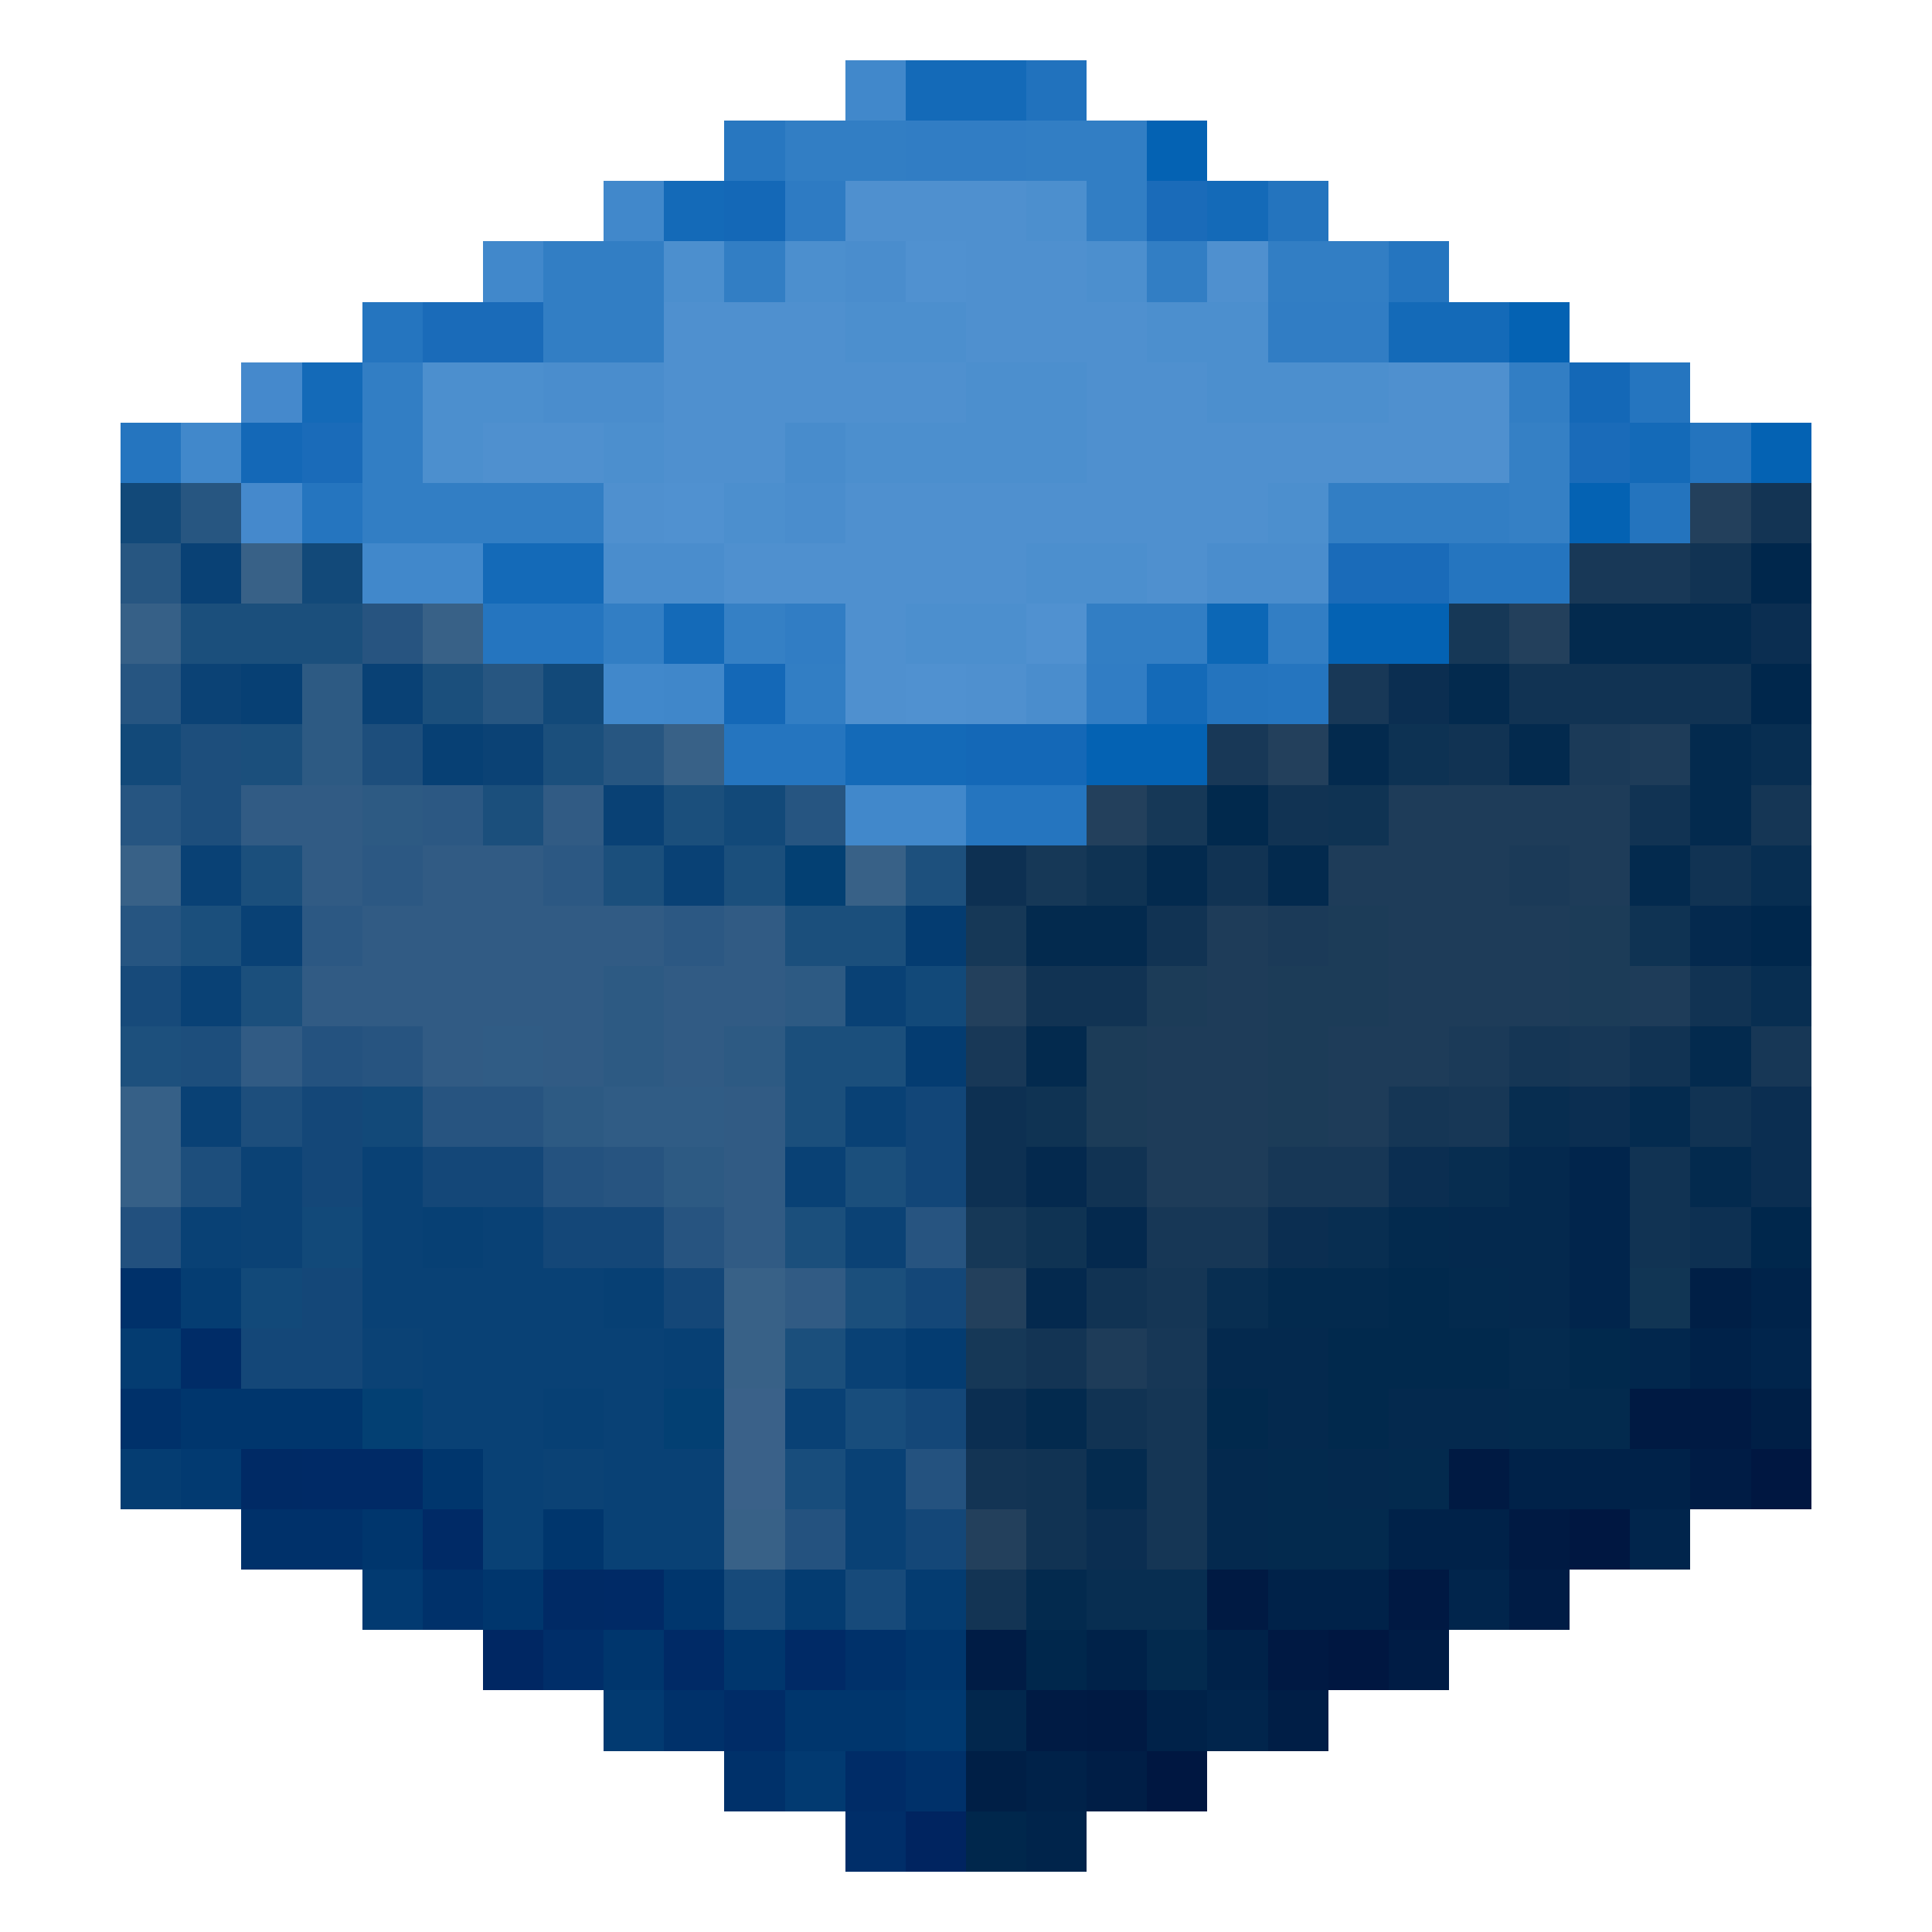
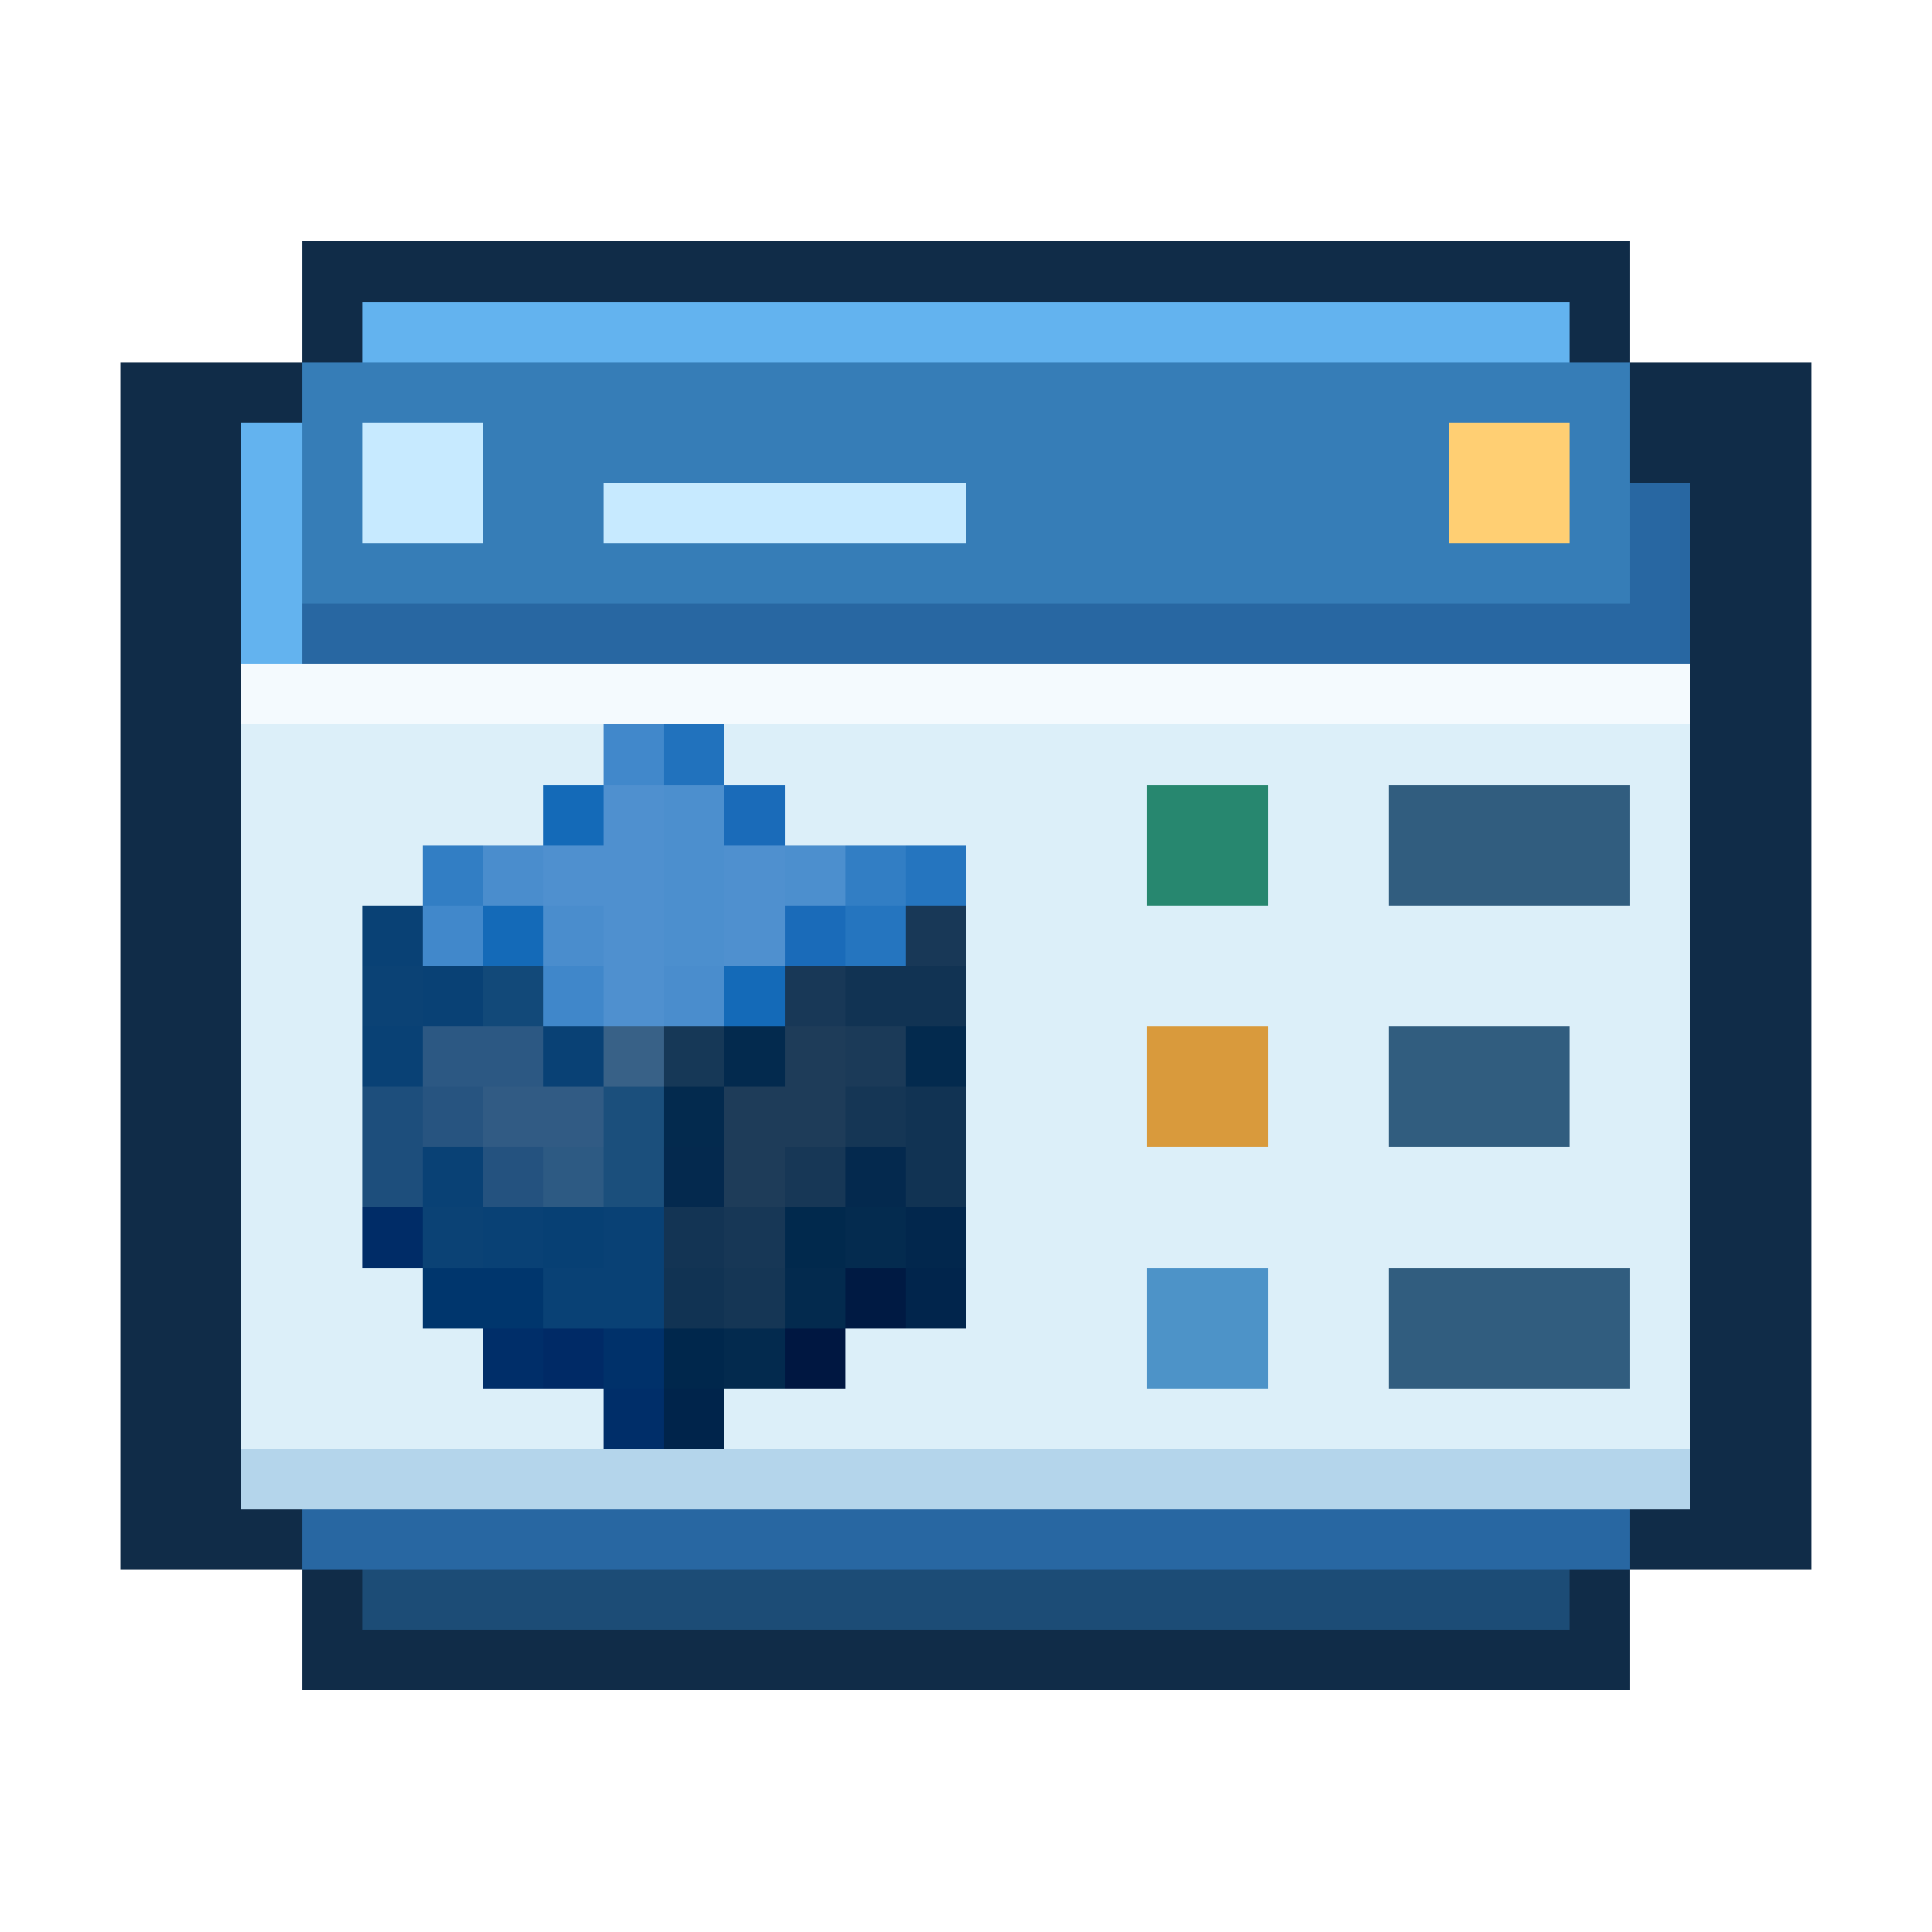
<svg xmlns="http://www.w3.org/2000/svg" width="32" height="32" viewBox="0 0 32 32" shape-rendering="crispEdges">
-   <path fill="#001741" d="M29 24h1v1H29zM26 25h1v1H26zM22 27h1v1H22zM19 29h1v1H19z" />
-   <path fill="#001943" d="M23 26h1v1H23zM21 27h1v1H21z" />
-   <path fill="#001a43" d="M27 23h2v1H27zM24 24h1v1H24zM25 25h1v1H25zM20 26h1v1H20zM18 28h1v1H18z" />
-   <path fill="#001b44" d="M17 28h1v1H17z" />
-   <path fill="#001c45" d="M28 24h1v1H28zM25 26h1v1H25zM16 27h1v1H16zM23 27h1v1H23z" />
-   <path fill="#001e46" d="M21 28h1v1H21zM18 29h1v1H18z" />
-   <path fill="#001f46" d="M28 21h1v1H28zM29 23h1v1H29zM16 29h1v1H16z" />
-   <path fill="#002249" d="M28 22h1v1H28zM25 24h3v1H25zM23 25h2v1H23zM21 26h2v1H21zM18 27h1v1H18zM20 27h1v1H20zM19 28h1v1H19zM17 29h1v1H17z" />
-   <path fill="#00234a" d="M29 21h1v1H29z" />
-   <path fill="#00244b" d="M17 30h1v1H17z" />
-   <path fill="#002460" d="M15 30h1v1H15z" />
-   <path fill="#00274c" d="M29 9h1v1H29zM29 11h1v1H29zM29 15h1v1H29zM29 20h1v1H29zM17 27h1v1H17zM16 30h1v1H16z" />
-   <path fill="#002763" d="M8 27h1v1H8z" />
-   <path fill="#002a65" d="M4 24h1v1H4zM9 26h1v1H9z" />
-   <path fill="#002a66" d="M5 24h2v1H5zM7 25h1v1H7zM10 26h1v1H10zM11 27h1v1H11zM13 27h1v1H13z" />
-   <path fill="#002c67" d="M3 22h1v1H3zM12 28h1v1H12zM14 29h1v1H14z" />
-   <path fill="#002e69" d="M9 27h1v1H9zM14 30h1v1H14z" />
-   <path fill="#00316a" d="M2 21h1v1H2zM2 23h1v1H2zM4 25h2v1H4zM7 26h1v1H7zM14 27h1v1H14zM11 28h1v1H11zM12 29h1v1H12zM15 29h1v1H15z" />
-   <path fill="#00366d" d="M3 23h3v1H3zM7 24h1v1H7zM6 25h1v1H6zM9 25h1v1H9zM8 26h1v1H8zM11 26h1v1H11zM10 27h1v1H10zM12 27h1v1H12zM15 27h1v1H15zM13 28h2v1H13z" />
-   <path fill="#003970" d="M15 28h1v1H15z" />
-   <path fill="#01254c" d="M26 19h1v1H26zM26 20h1v1H26zM26 21h1v1H26zM29 22h1v1H29zM27 25h1v1H27zM24 26h1v1H24zM20 28h1v1H20z" />
-   <path fill="#01294d" d="M20 13h1v1H20zM23 21h1v1H23zM22 22h3v1H22zM26 22h1v1H26zM20 23h1v1H20zM22 23h1v1H22z" />
-   <path fill="#02274d" d="M27 22h1v1H27zM16 28h1v1H16z" />
-   <path fill="#023a71" d="M3 24h1v1H3zM6 26h1v1H6zM10 28h1v1H10zM13 29h1v1H13z" />
-   <path fill="#032a4e" d="M26 10h3v1H26zM24 11h1v1H24zM22 12h1v1H22zM25 12h1v1H25zM28 12h1v1H28zM28 13h1v1H28zM19 14h1v1H19zM21 14h1v1H21zM27 14h1v1H27zM17 15h2v1H17zM17 17h1v1H17zM28 17h1v1H28zM28 19h1v1H28zM23 20h1v1H23zM21 21h2v1H21zM24 21h1v1H24zM17 23h1v1H17zM25 23h2v1H25zM21 24h1v1H21zM23 24h1v1H23zM21 25h2v1H21zM17 26h1v1H17zM19 27h1v1H19z" />
-   <path fill="#034073" d="M13 14h1v1H13zM6 23h1v1H6zM11 23h1v1H11z" />
-   <path fill="#04294e" d="M28 15h1v1H28zM17 19h1v1H17zM25 19h1v1H25zM18 20h1v1H18zM24 20h2v1H24zM17 21h1v1H17zM25 21h1v1H25zM20 22h2v1H20zM21 23h1v1H21zM23 23h2v1H23zM20 24h1v1H20zM22 24h1v1H22zM20 25h1v1H20z" />
-   <path fill="#042b4f" d="M27 18h1v1H27zM25 22h1v1H25zM18 24h1v1H18z" />
-   <path fill="#043c71" d="M15 15h1v1H15zM15 17h1v1H15zM2 22h1v1H2zM15 22h1v1H15zM13 26h1v1H13zM15 26h1v1H15z" />
-   <path fill="#0462b3" d="M19 2h1v1H19zM25 5h1v1H25zM29 7h1v1H29zM26 8h1v1H26zM22 10h2v1H22zM18 12h2v1H18z" />
-   <path fill="#053d72" d="M3 21h1v1H3zM2 24h1v1H2z" />
-   <path fill="#072d50" d="M25 18h1v1H25zM24 19h1v1H24z" />
-   <path fill="#074074" d="M4 11h1v1H4zM7 12h1v1H7zM7 20h1v1H7zM10 21h1v1H10zM11 22h1v1H11zM9 23h1v1H9z" />
-   <path fill="#082e51" d="M29 12h1v1H29zM29 14h1v1H29zM29 16h1v1H29zM22 20h1v1H22zM20 21h1v1H20zM18 26h2v1H18z" />
-   <path fill="#094175" d="M3 9h1v1H3zM6 11h1v1H6zM10 13h1v1H10zM3 14h1v1H3zM11 14h1v1H11zM4 15h1v1H4zM3 16h1v1H3zM14 16h1v1H14zM3 18h1v1H3zM14 18h1v1H14zM6 19h1v1H6zM13 19h1v1H13zM3 20h1v1H3zM6 20h1v1H6zM8 20h1v1H8zM6 21h4v1H6zM7 22h4v1H7zM14 22h1v1H14zM7 23h2v1H7zM10 23h1v1H10zM13 23h1v1H13zM8 24h1v1H8zM10 24h2v1H10zM14 24h1v1H14zM8 25h1v1H8zM10 25h2v1H10zM14 25h1v1H14z" />
-   <path fill="#0b2e51" d="M29 10h1v1H29zM23 11h1v1H23zM26 18h1v1H26zM29 18h1v1H29zM23 19h1v1H23zM29 19h1v1H29zM21 20h1v1H21zM16 23h1v1H16zM18 25h1v1H18z" />
-   <path fill="#0b4275" d="M3 11h1v1H3zM8 12h1v1H8zM4 19h1v1H4zM4 20h1v1H4zM14 20h1v1H14zM6 22h1v1H6zM9 24h1v1H9z" />
-   <path fill="#0c67b6" d="M20 10h1v1H20z" />
-   <path fill="#0d3052" d="M16 14h1v1H16zM16 18h1v1H16zM16 19h1v1H16zM28 20h1v1H28z" />
-   <path fill="#0d3253" d="M23 12h1v1H23z" />
-   <path fill="#0f3353" d="M22 13h1v1H22zM18 14h1v1H18zM27 15h1v1H27zM17 18h1v1H17zM17 20h1v1H17z" />
-   <path fill="#113353" d="M28 9h1v1H28zM25 11h4v1H25zM24 12h1v1H24zM21 13h1v1H21zM27 13h1v1H27zM20 14h1v1H20zM28 14h1v1H28zM19 15h1v1H19zM17 16h2v1H17zM28 16h1v1H28zM27 17h1v1H27zM28 18h1v1H28zM18 19h1v1H18zM27 19h1v1H27zM27 20h1v1H27zM18 21h1v1H18zM18 23h1v1H18zM17 24h1v1H17zM17 25h1v1H17z" />
-   <path fill="#113554" d="M27 21h1v1H27z" />
-   <path fill="#124678" d="M15 18h1v1H15zM15 19h1v1H15z" />
-   <path fill="#124979" d="M2 8h1v1H2zM5 9h1v1H5zM9 11h1v1H9zM2 12h1v1H2zM12 13h1v1H12zM15 16h1v1H15zM6 18h1v1H6zM5 20h1v1H5zM4 21h1v1H4z" />
-   <path fill="#133454" d="M29 8h1v1H29zM17 22h1v1H17zM16 24h1v1H16zM16 26h1v1H16z" />
-   <path fill="#144778" d="M5 18h1v1H5zM5 19h1v1H5zM7 19h2v1H7zM9 20h2v1H9zM5 21h1v1H5zM11 21h1v1H11zM15 21h1v1H15zM4 22h2v1H4zM15 23h1v1H15zM15 25h1v1H15z" />
-   <path fill="#1468b7" d="M12 3h1v1H12zM26 6h1v1H26zM4 7h1v1H4zM12 11h1v1H12zM16 12h2v1H16z" />
-   <path fill="#146ab8" d="M15 1h2v1H15zM11 3h1v1H11zM20 3h1v1H20zM23 5h2v1H23zM5 6h1v1H5zM27 7h1v1H27zM8 9h2v1H8zM11 10h1v1H11zM19 11h1v1H19zM14 12h2v1H14z" />
-   <path fill="#153655" d="M29 13h1v1H29zM25 17h1v1H25zM23 18h1v1H23zM19 21h1v1H19zM19 23h1v1H19zM19 24h1v1H19zM19 25h1v1H19z" />
-   <path fill="#163857" d="M24 10h1v1H24zM19 13h1v1H19zM17 14h1v1H17zM16 15h1v1H16zM16 20h1v1H16zM16 22h1v1H16z" />
-   <path fill="#173756" d="M26 17h1v1H26zM29 17h1v1H29zM24 18h1v1H24zM21 19h2v1H21zM19 20h2v1H19zM19 22h1v1H19z" />
-   <path fill="#174a7a" d="M2 16h1v1H2zM12 26h1v1H12zM14 26h1v1H14z" />
-   <path fill="#183857" d="M26 9h2v1H26zM22 11h1v1H22zM20 12h1v1H20zM16 17h1v1H16z" />
-   <path fill="#184d7c" d="M14 23h1v1H14zM13 24h1v1H13z" />
-   <path fill="#1a6bb9" d="M19 3h1v1H19zM7 5h2v1H7zM5 7h1v1H5zM26 7h1v1H26zM22 9h2v1H22z" />
-   <path fill="#1b3a58" d="M26 12h1v1H26zM25 14h1v1H25zM21 15h1v1H21zM24 17h1v1H24z" />
-   <path fill="#1b4f7c" d="M3 10h3v1H3zM7 11h1v1H7zM4 12h1v1H4zM9 12h1v1H9zM8 13h1v1H8zM11 13h1v1H11zM4 14h1v1H4zM10 14h1v1H10zM12 14h1v1H12zM3 15h1v1H3zM13 15h2v1H13zM4 16h1v1H4zM13 17h2v1H13zM13 18h1v1H13zM14 19h1v1H14zM13 20h1v1H13zM14 21h1v1H14zM13 22h1v1H13z" />
-   <path fill="#1c3c58" d="M22 15h1v1H22zM26 15h1v1H26zM19 16h1v1H19zM21 16h2v1H21zM26 16h1v1H26zM18 17h1v1H18zM21 17h1v1H21zM18 18h1v1H18zM21 18h1v1H21z" />
-   <path fill="#1d4e7c" d="M3 12h1v1H3zM6 12h1v1H6zM3 13h1v1H3zM3 17h1v1H3zM4 18h1v1H4zM3 19h1v1H3z" />
-   <path fill="#1d507d" d="M15 14h1v1H15zM2 17h1v1H2z" />
-   <path fill="#1e3c59" d="M27 12h1v1H27zM23 13h4v1H23zM22 14h3v1H22zM26 14h1v1H26zM20 15h1v1H20zM23 15h3v1H23zM20 16h1v1H20zM23 16h3v1H23zM27 16h1v1H27zM19 17h2v1H19zM22 17h2v1H22zM19 18h2v1H19zM22 18h1v1H22zM19 19h2v1H19zM18 22h1v1H18z" />
-   <path fill="#2172bd" d="M17 1h1v1H17z" />
-   <path fill="#22507e" d="M2 20h1v1H2z" />
-   <path fill="#23405c" d="M28 8h1v1H28zM25 10h1v1H25zM21 12h1v1H21zM18 13h1v1H18zM16 16h1v1H16zM16 21h1v1H16zM16 25h1v1H16z" />
-   <path fill="#24527f" d="M5 17h1v1H5zM9 19h1v1H9zM15 24h1v1H15zM13 25h1v1H13z" />
-   <path fill="#2474be" d="M21 3h1v1H21zM28 7h1v1H28zM27 8h1v1H27zM20 11h1v1H20z" />
-   <path fill="#2575bf" d="M23 4h1v1H23zM6 5h1v1H6zM27 6h1v1H27zM2 7h1v1H2zM5 8h1v1H5zM24 9h2v1H24zM8 10h2v1H8zM21 11h1v1H21zM12 12h2v1H12zM16 13h2v1H16z" />
-   <path fill="#265581" d="M2 11h1v1H2zM2 13h1v1H2zM13 13h1v1H13zM2 15h1v1H2z" />
-   <path fill="#275480" d="M6 10h1v1H6zM6 17h1v1H6zM7 18h2v1H7zM10 19h1v1H10zM11 20h1v1H11zM15 20h1v1H15z" />
-   <path fill="#275681" d="M3 8h1v1H3zM2 9h1v1H2zM8 11h1v1H8zM10 12h1v1H10z" />
-   <path fill="#2877c0" d="M12 2h1v1H12z" />
-   <path fill="#2c5883" d="M7 13h1v1H7zM6 14h1v1H6zM9 14h1v1H9zM5 15h1v1H5zM11 15h1v1H11z" />
-   <path fill="#2d5a83" d="M5 11h1v1H5zM5 12h1v1H5zM6 13h1v1H6zM10 16h1v1H10zM13 16h1v1H13zM10 17h1v1H10zM12 17h1v1H12zM9 18h1v1H9zM11 19h1v1H11z" />
-   <path fill="#2e7bc3" d="M13 3h1v1H13z" />
-   <path fill="#305c85" d="M8 17h1v1H8zM10 18h2v1H10z" />
-   <path fill="#315b84" d="M4 13h2v1H4zM9 13h1v1H9zM5 14h1v1H5zM7 14h2v1H7zM6 15h5v1H6zM12 15h1v1H12zM5 16h5v1H5zM11 16h2v1H11zM4 17h1v1H4zM7 17h1v1H7zM9 17h1v1H9zM11 17h1v1H11zM12 18h1v1H12zM12 19h1v1H12zM12 20h1v1H12zM13 21h1v1H13z" />
-   <path fill="#317dc4" d="M15 2h2v1H15zM21 5h2v1H21zM13 10h1v1H13zM18 11h1v1H18z" />
-   <path fill="#327ec4" d="M13 2h2v1H13zM17 2h2v1H17zM18 3h1v1H18zM9 4h2v1H9zM12 4h1v1H12zM19 4h1v1H19zM21 4h2v1H21zM9 5h2v1H9zM6 6h1v1H6zM25 6h1v1H25zM6 7h1v1H6zM6 8h4v1H6zM22 8h3v1H22zM10 10h1v1H10zM18 10h2v1H18zM21 10h1v1H21zM13 11h1v1H13z" />
-   <path fill="#3580c5" d="M25 7h1v1H25zM25 8h1v1H25zM12 10h1v1H12z" />
-   <path fill="#366087" d="M2 10h1v1H2zM2 18h1v1H2zM2 19h1v1H2z" />
-   <path fill="#386187" d="M4 9h1v1H4zM7 10h1v1H7zM11 12h1v1H11zM2 14h1v1H2zM14 14h1v1H14zM12 21h1v1H12zM12 22h1v1H12zM12 25h1v1H12z" />
-   <path fill="#3a6189" d="M12 23h1v1H12zM12 24h1v1H12z" />
-   <path fill="#4087ca" d="M11 11h1v1H11z" />
-   <path fill="#4188cb" d="M14 1h1v1H14zM10 3h1v1H10zM8 4h1v1H8zM3 7h1v1H3zM6 9h2v1H6zM10 11h1v1H10zM14 13h2v1H14z" />
-   <path fill="#4589cc" d="M4 6h1v1H4zM4 8h1v1H4z" />
-   <path fill="#488ccc" d="M13 7h1v1H13z" />
-   <path fill="#4a8dcd" d="M14 4h1v1H14zM9 6h2v1H9zM13 8h1v1H13zM10 9h2v1H10zM20 9h2v1H20zM17 11h1v1H17z" />
-   <path fill="#4c8fce" d="M17 3h1v1H17zM11 4h1v1H11zM13 4h1v1H13zM18 4h1v1H18zM14 5h2v1H14zM19 5h2v1H19zM7 6h2v1H7zM16 6h2v1H16zM20 6h3v1H20zM7 7h1v1H7zM10 7h1v1H10zM14 7h4v1H14zM12 8h1v1H12zM21 8h1v1H21zM17 9h2v1H17zM15 10h2v1H15z" />
-   <path fill="#4f90cf" d="M14 3h3v1H14zM16 4h2v1H16zM20 4h1v1H20zM11 5h3v1H11zM16 5h3v1H16zM11 6h5v1H11zM18 6h2v1H18zM23 6h2v1H23zM8 7h2v1H8zM11 7h2v1H11zM18 7h7v1H18zM10 8h1v1H10zM14 8h7v1H14zM12 9h5v1H12zM19 9h1v1H19zM14 10h1v1H14zM14 11h1v1H14zM16 11h1v1H16z" />
-   <path fill="#5091d0" d="M15 4h1v1H15zM11 8h1v1H11zM17 10h1v1H17zM15 11h1v1H15z" />
+   <path fill="#001741" d="M13 22h1v1h-1z" />
+   <path fill="#001a43" d="M14 21h1v1h-1z" />
+   <path fill="#00244b" d="M11 23h1v1h-1z" />
+   <path fill="#00274c" d="M11 22h1v1h-1z" />
+   <path fill="#002a66" d="M9 22h1v1h-1z" />
+   <path fill="#002c67" d="M6 20h1v1h-1z" />
+   <path fill="#002e69" d="M8 22h1v1h-1zM10 23h1v1h-1z" />
+   <path fill="#00316a" d="M10 22h1v1h-1z" />
+   <path fill="#00366d" d="M7 21h2v1h-2z" />
+   <path fill="#01254c" d="M15 21h1v1h-1z" />
+   <path fill="#01294d" d="M13 20h1v1h-1z" />
+   <path fill="#02274d" d="M15 20h1v1h-1z" />
+   <path fill="#032a4e" d="M12 17h1v1h-1zM15 17h1v1h-1zM11 18h1v1h-1zM13 21h1v1h-1zM12 22h1v1h-1z" />
+   <path fill="#04294e" d="M11 19h1v1h-1zM14 19h1v1h-1z" />
+   <path fill="#042b4f" d="M14 20h1v1h-1z" />
+   <path fill="#074074" d="M9 20h1v1h-1z" />
+   <path fill="#094175" d="M6 15h1v1h-1zM7 16h1v1h-1zM6 17h1v1h-1zM9 17h1v1h-1zM7 19h1v1h-1zM8 20h1v1h-1zM10 20h1v1h-1zM9 21h2v1h-2z" />
+   <path fill="#0b4275" d="M6 16h1v1h-1zM7 20h1v1h-1z" />
+   <path fill="#102c48" d="M5 4h22v1h-22zM5 5h1v1h-1zM26 5h1v1h-1zM2 6h3v1h-3zM27 6h3v1h-3zM2 7h2v1h-2zM27 7h3v1h-3zM2 8h2v1h-2zM28 8h2v1h-2zM2 9h2v1h-2zM28 9h2v1h-2zM2 10h2v1h-2zM28 10h2v1h-2zM2 11h2v1h-2zM28 11h2v1h-2zM2 12h2v1h-2zM28 12h2v1h-2zM2 13h2v1h-2zM28 13h2v1h-2zM2 14h2v1h-2zM28 14h2v1h-2zM2 15h2v1h-2zM28 15h2v1h-2zM2 16h2v1h-2zM28 16h2v1h-2zM2 17h2v1h-2zM28 17h2v1h-2zM2 18h2v1h-2zM28 18h2v1h-2zM2 19h2v1h-2zM28 19h2v1h-2zM2 20h2v1h-2zM28 20h2v1h-2zM2 21h2v1h-2zM28 21h2v1h-2zM2 22h2v1h-2zM28 22h2v1h-2zM2 23h2v1h-2zM28 23h2v1h-2zM2 24h2v1h-2zM28 24h2v1h-2zM2 25h3v1h-3zM27 25h3v1h-3zM5 26h1v1h-1zM26 26h1v1h-1zM5 27h22v1h-22z" />
+   <path fill="#113353" d="M14 16h2v1h-2zM15 18h1v1h-1zM15 19h1v1h-1zM11 21h1v1h-1z" />
+   <path fill="#124979" d="M8 16h1v1h-1z" />
+   <path fill="#133454" d="M11 20h1v1h-1z" />
+   <path fill="#146ab8" d="M9 13h1v1h-1zM8 15h1v1h-1zM12 16h1v1h-1z" />
+   <path fill="#153655" d="M14 18h1v1h-1zM12 21h1v1h-1z" />
+   <path fill="#163857" d="M11 17h1v1h-1z" />
+   <path fill="#173756" d="M13 19h1v1h-1zM12 20h1v1h-1z" />
+   <path fill="#183857" d="M15 15h1v1h-1zM13 16h1v1h-1z" />
+   <path fill="#1a6bb9" d="M12 13h1v1h-1zM13 15h1v1h-1z" />
+   <path fill="#1b3a58" d="M14 17h1v1h-1z" />
+   <path fill="#1b4f7c" d="M10 18h1v1h-1zM10 19h1v1h-1z" />
+   <path fill="#1c4c76" d="M6 26h20v1h-20z" />
+   <path fill="#1d4e7c" d="M6 18h1v1h-1zM6 19h1v1h-1z" />
+   <path fill="#1e3c59" d="M13 17h1v1h-1zM12 18h2v1h-2zM12 19h1v1h-1z" />
+   <path fill="#2172bd" d="M11 12h1v1h-1z" />
+   <path fill="#24527f" d="M8 19h1v1h-1z" />
+   <path fill="#2575bf" d="M15 14h1v1h-1zM14 15h1v1h-1z" />
+   <path fill="#275480" d="M7 18h1v1h-1z" />
+   <path fill="#27876f" d="M19 13h2v1h-2zM19 14h2v1h-2z" />
+   <path fill="#2867a2" d="M27 8h1v1h-1zM27 9h1v1h-1zM5 10h23v1h-23zM5 25h22v1h-22z" />
+   <path fill="#2c5883" d="M7 17h2v1h-2z" />
+   <path fill="#2d5a83" d="M9 19h1v1h-1z" />
+   <path fill="#315b84" d="M8 18h2v1h-2z" />
+   <path fill="#315d7f" d="M23 13h4v1h-4zM23 14h4v1h-4zM23 17h3v1h-3zM23 18h3v1h-3zM23 21h4v1h-4zM23 22h4v1h-4z" />
+   <path fill="#327ec4" d="M7 14h1v1h-1zM14 14h1v1h-1z" />
+   <path fill="#367db7" d="M5 6h22v1h-22zM5 7h1v1h-1zM8 7h16v1h-16zM26 7h1v1h-1zM5 8h1v1h-1zM8 8h2v1h-2zM16 8h8v1h-8zM26 8h1v1h-1zM5 9h22v1h-22z" />
+   <path fill="#386187" d="M10 17h1v1h-1z" />
+   <path fill="#4087ca" d="M9 16h1v1h-1z" />
+   <path fill="#4188cb" d="M10 12h1v1h-1zM7 15h1v1h-1z" />
+   <path fill="#4a8dcd" d="M8 14h1v1h-1zM9 15h1v1h-1zM11 16h1v1h-1z" />
+   <path fill="#4c8fce" d="M11 13h1v1h-1zM11 14h1v1h-1zM13 14h1v1h-1zM11 15h1v1h-1z" />
+   <path fill="#4d93c8" d="M19 21h2v1h-2zM19 22h2v1h-2z" />
+   <path fill="#4f90cf" d="M10 13h1v1h-1zM9 14h2v1h-2zM12 14h1v1h-1zM10 15h1v1h-1zM12 15h1v1h-1zM10 16h1v1h-1z" />
+   <path fill="#63b3ef" d="M6 5h20v1h-20zM4 7h1v1h-1zM4 8h1v1h-1zM4 9h1v1h-1zM4 10h1v1h-1z" />
+   <path fill="#b4d5eb" d="M4 24h24v1h-24z" />
+   <path fill="#c7eaff" d="M6 7h2v1h-2zM6 8h2v1h-2zM10 8h6v1h-6z" />
+   <path fill="#d99a3c" d="M19 17h2v1h-2zM19 18h2v1h-2z" />
+   <path fill="#dceff9" d="M4 12h6v1h-6zM12 12h16v1h-16zM4 13h5v1h-5zM13 13h6v1h-6zM21 13h2v1h-2zM27 13h1v1h-1zM4 14h3v1h-3zM16 14h3v1h-3zM21 14h2v1h-2zM27 14h1v1h-1zM4 15h2v1h-2zM16 15h12v1h-12zM4 16h2v1h-2zM16 16h12v1h-12zM4 17h2v1h-2zM16 17h3v1h-3zM21 17h2v1h-2zM26 17h2v1h-2zM4 18h2v1h-2zM16 18h3v1h-3zM21 18h2v1h-2zM26 18h2v1h-2zM4 19h2v1h-2zM16 19h12v1h-12zM4 20h2v1h-2zM16 20h12v1h-12zM4 21h3v1h-3zM16 21h3v1h-3zM21 21h2v1h-2zM27 21h1v1h-1zM4 22h4v1h-4zM14 22h5v1h-5zM21 22h2v1h-2zM27 22h1v1h-1zM4 23h6v1h-6zM12 23h16v1h-16z" />
+   <path fill="#f4fafe" d="M4 11h24v1h-24z" />
+   <path fill="#ffcf73" d="M24 7h2v1h-2zM24 8h2v1h-2z" />
</svg>
